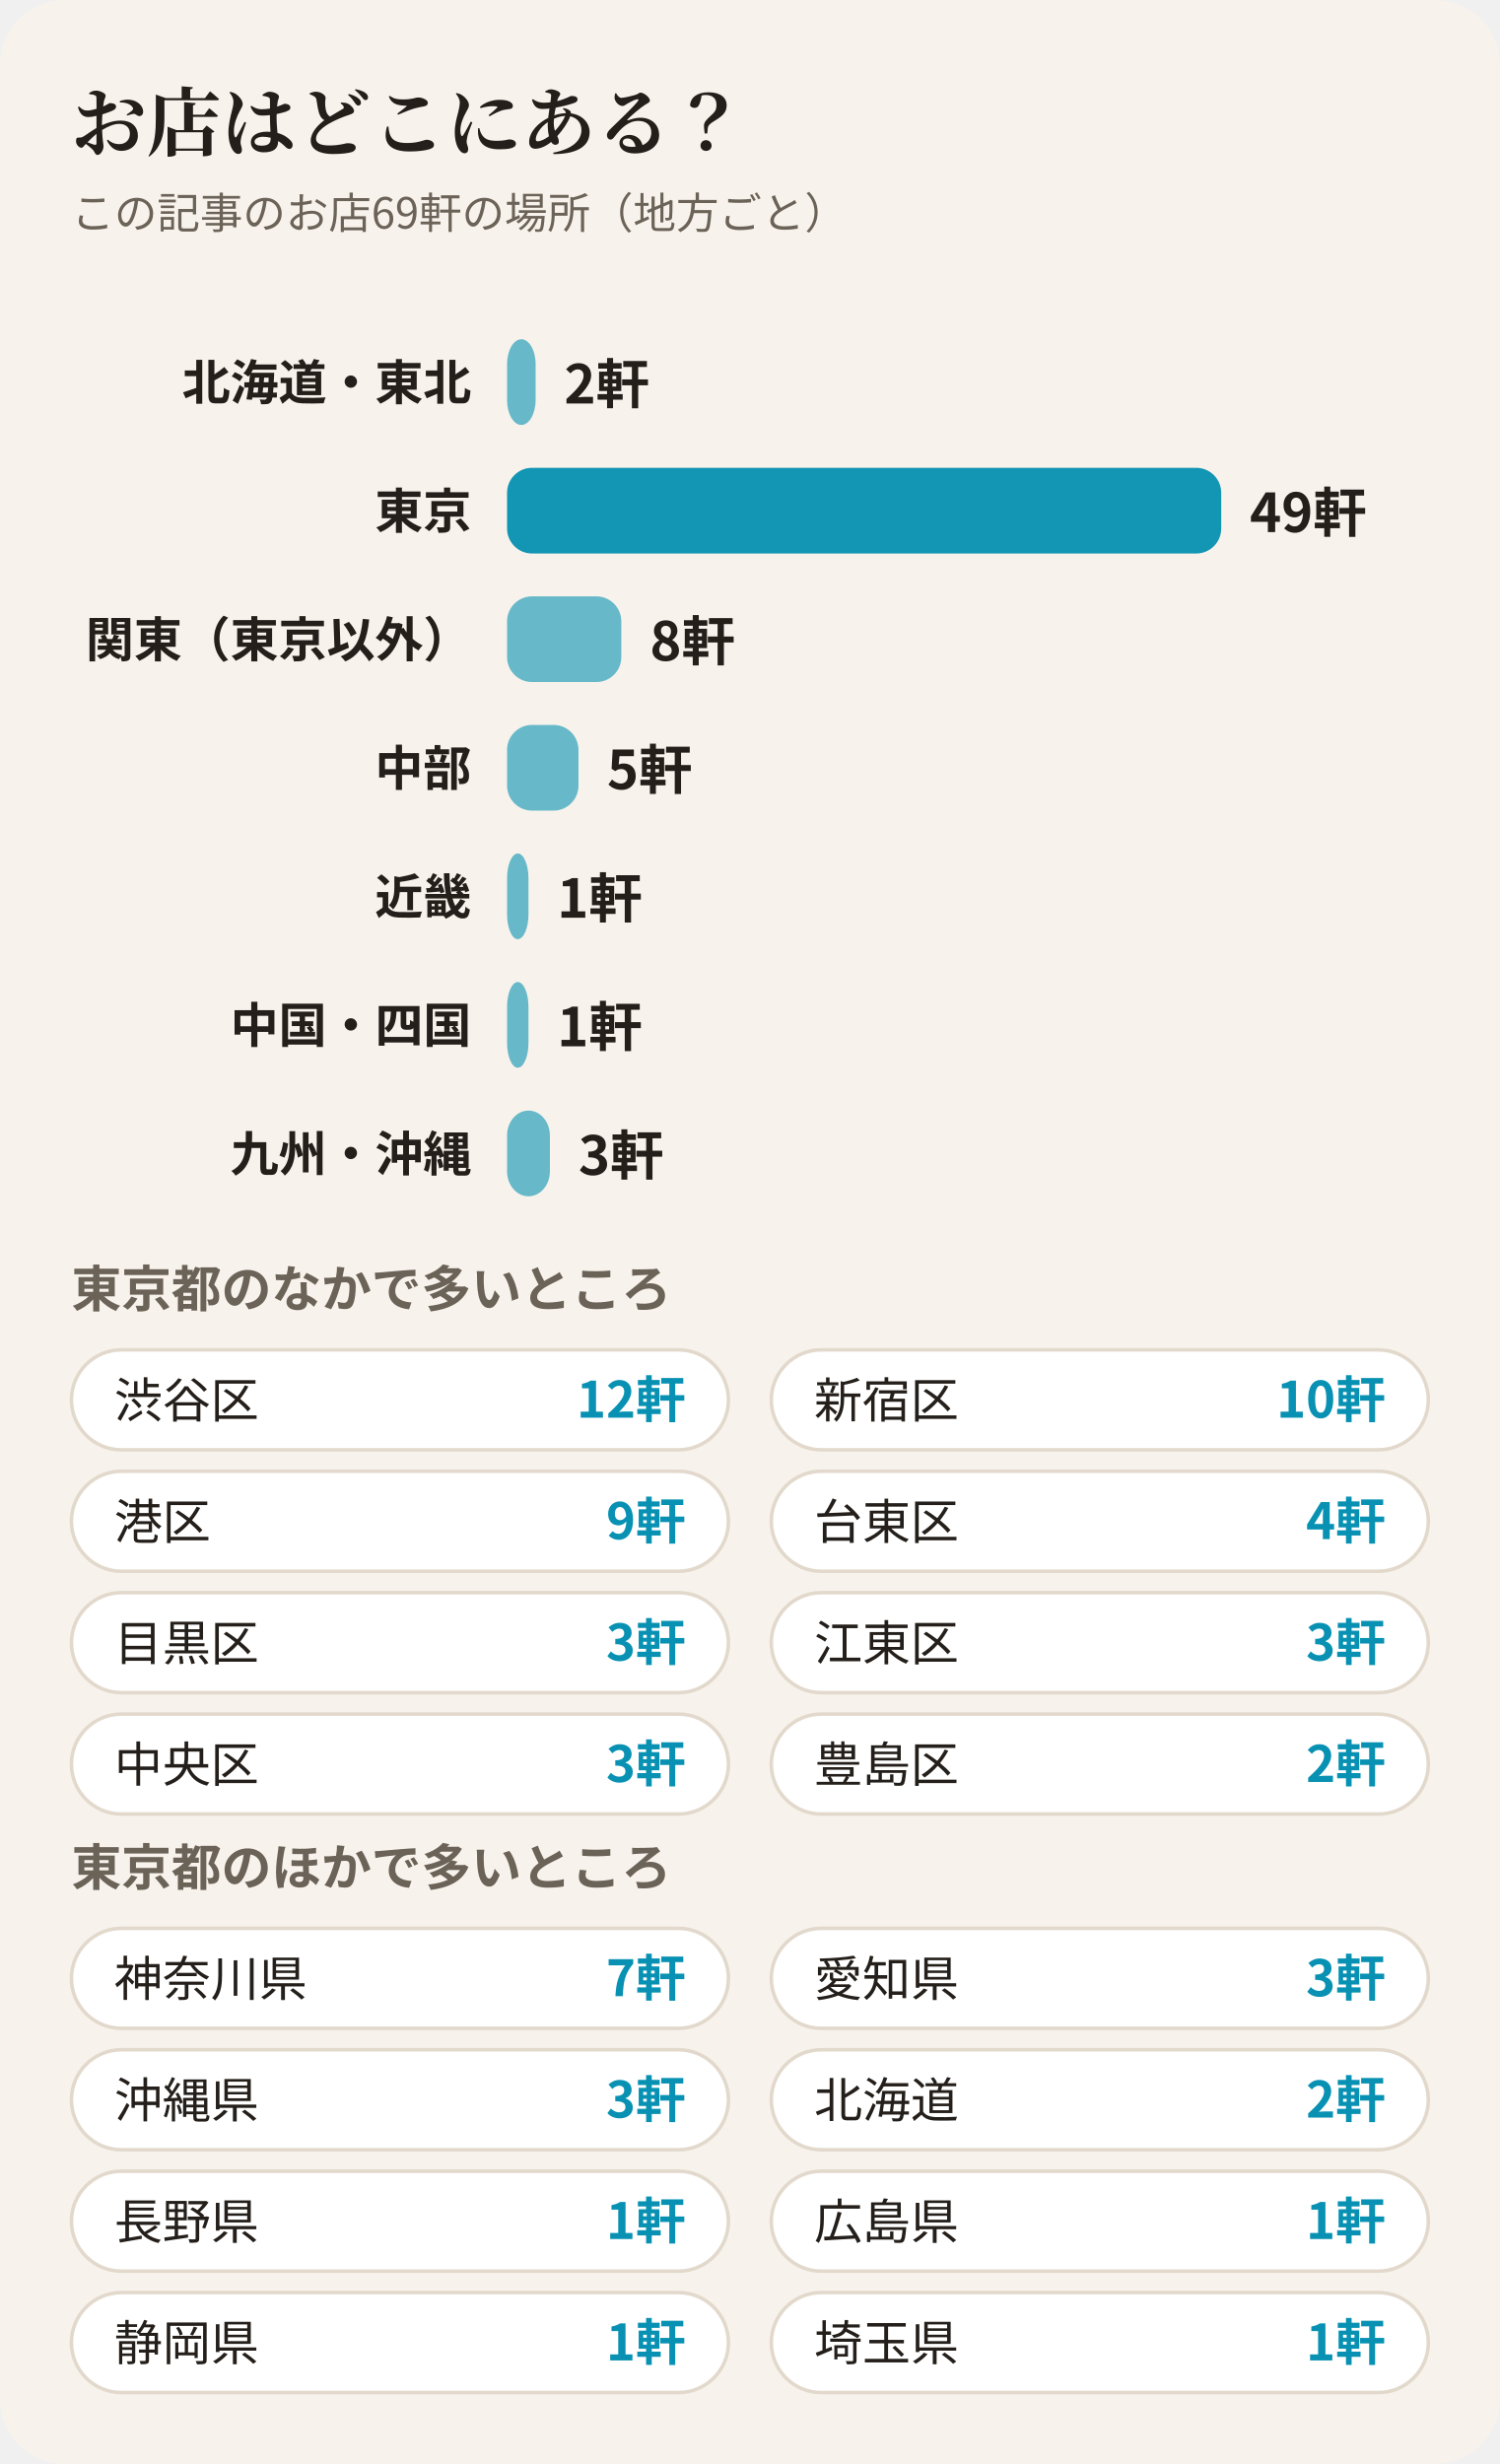
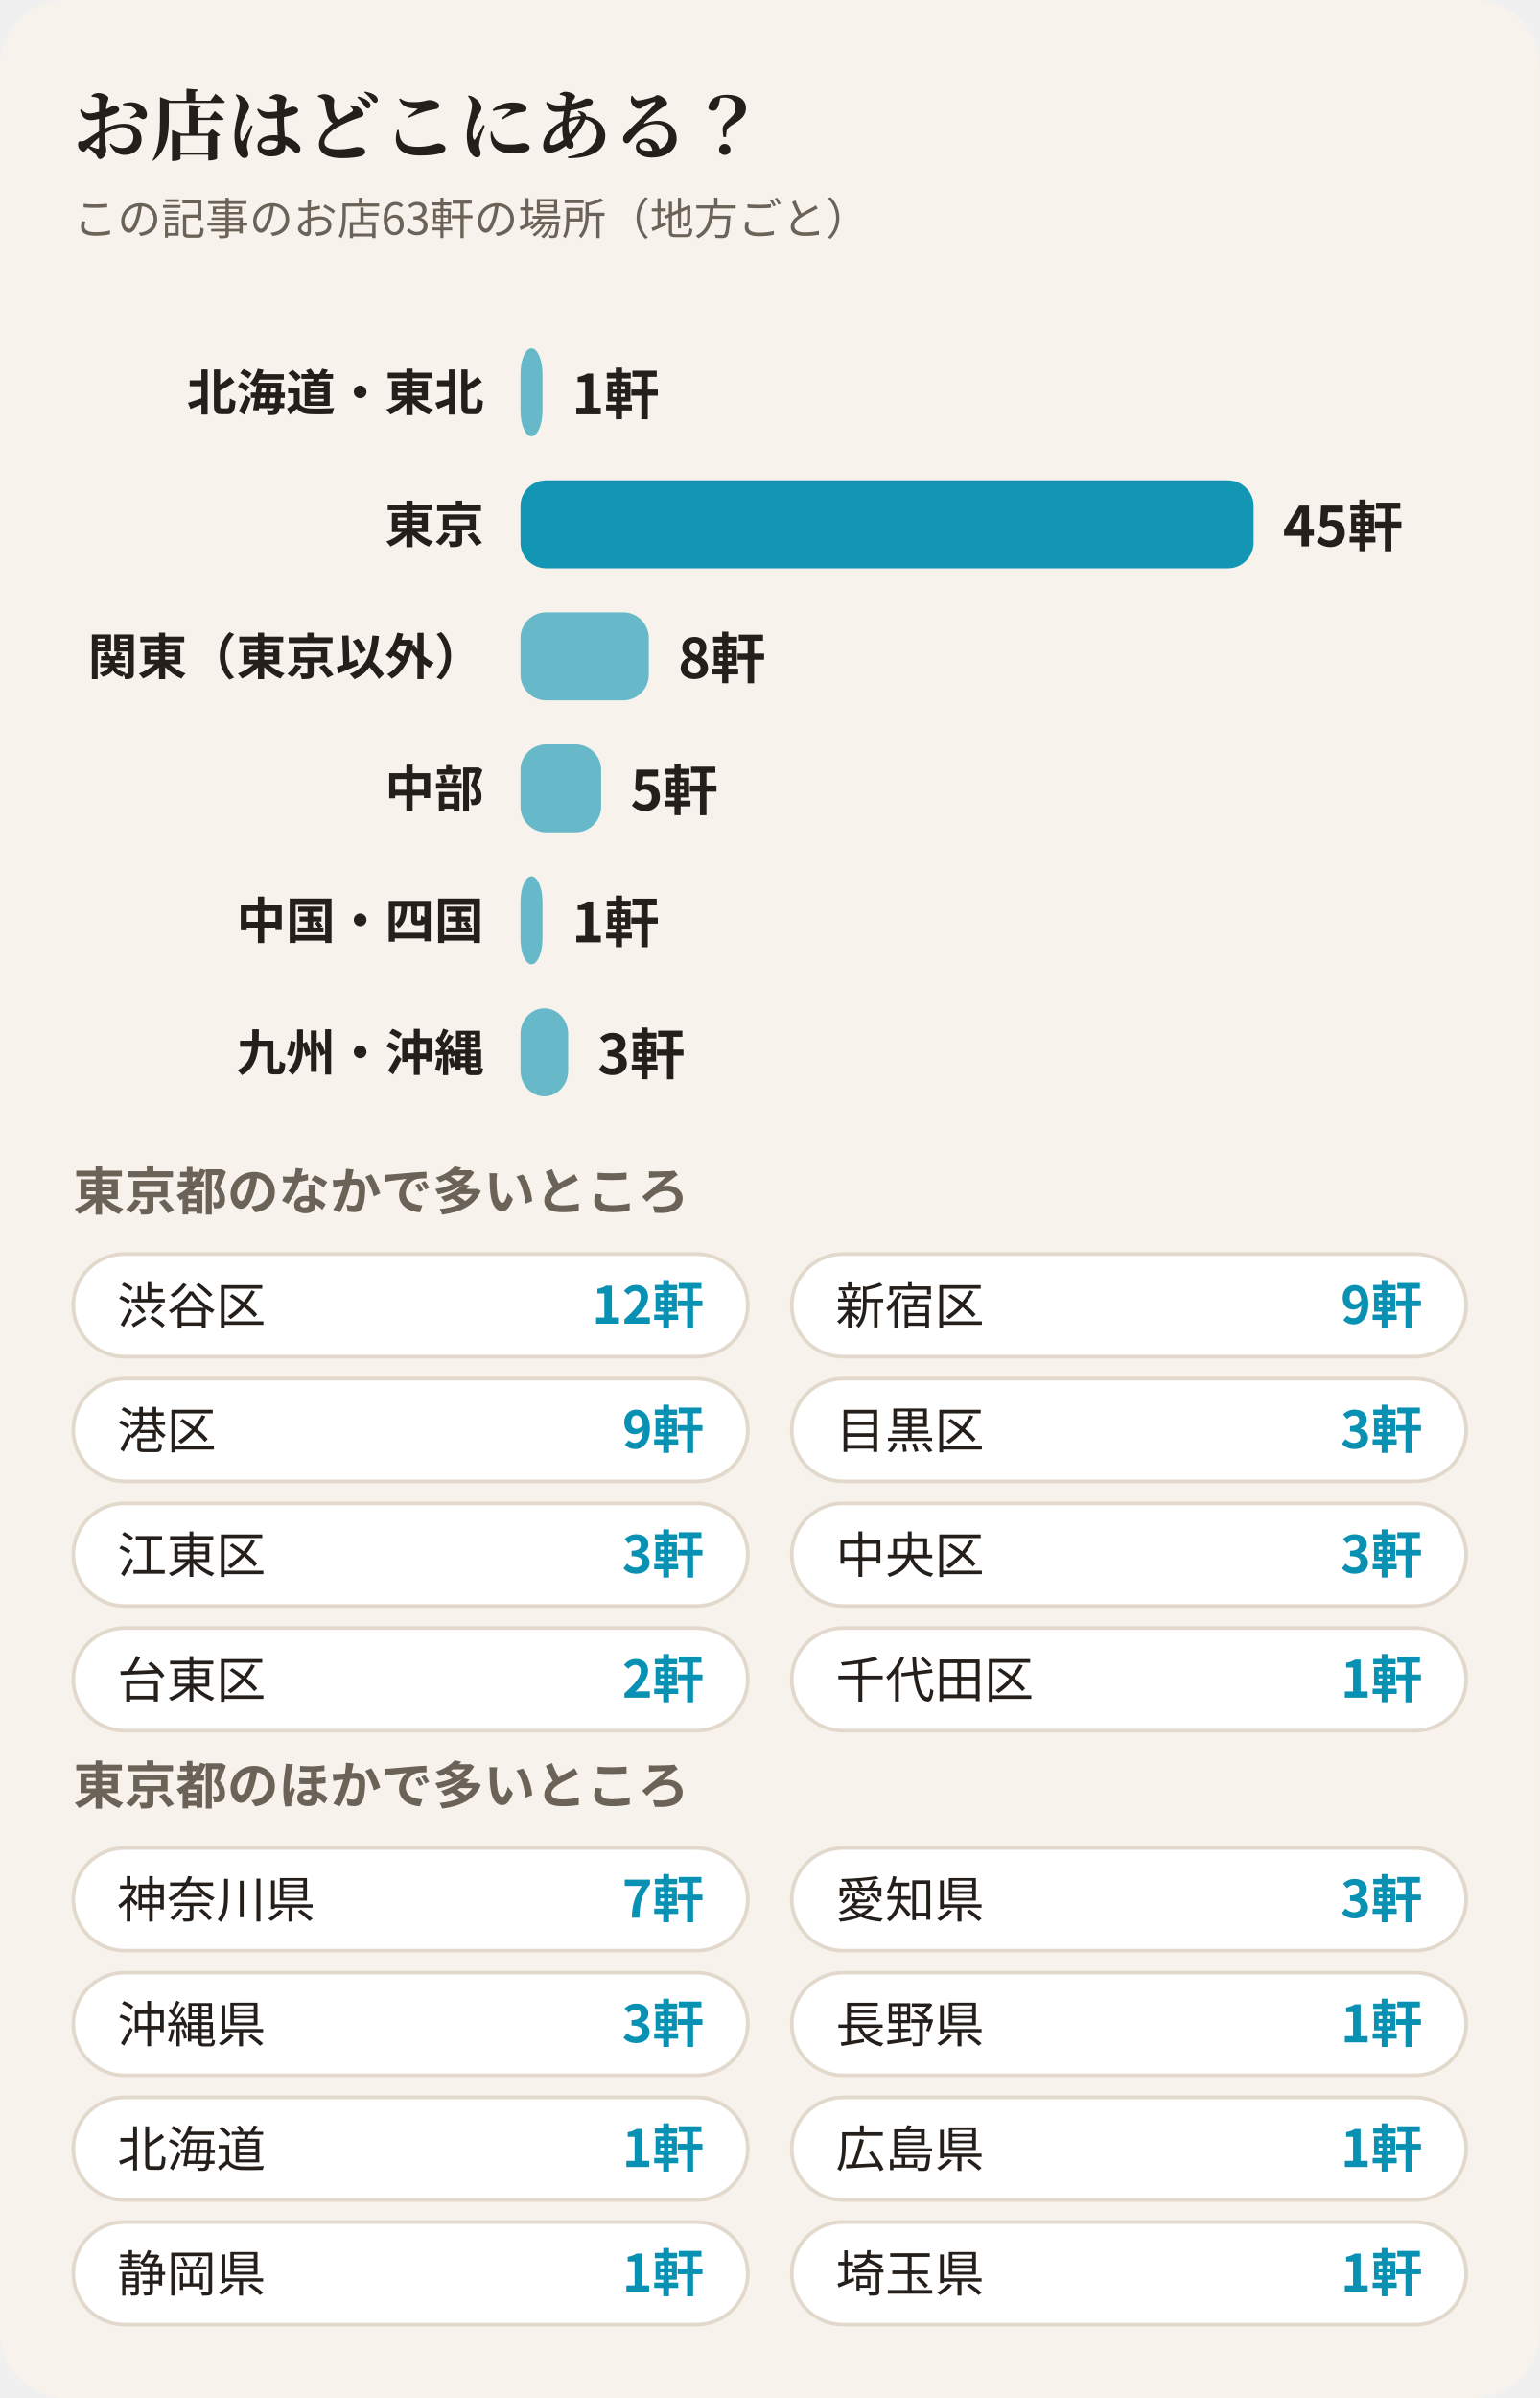
- <svg xmlns="http://www.w3.org/2000/svg" viewBox="0 0 420 690" width="420" height="690" font-family="'Hiragino Sans','Noto Sans CJK JP','Noto Sans JP',sans-serif">
-   <rect width="420" height="690" rx="18" fill="#F7F3EC" />
+ <svg xmlns="http://www.w3.org/2000/svg" viewBox="0 0 420 654" width="420" height="654" font-family="'Hiragino Sans','Noto Sans CJK JP','Noto Sans JP',sans-serif">
+   <rect width="420" height="654" rx="18" fill="#F7F3EC" />
  <text x="20" y="42" font-size="21" font-weight="800" fill="#241F1A" font-family="'Hiragino Mincho ProN','Noto Serif CJK JP','Noto Serif JP',serif">お店はどこにある？</text>
-   <text x="20" y="64" font-size="12" fill="#6B6258">この記事のお店69軒の場所（地方ごと）</text>
+   <text x="20" y="64" font-size="12" fill="#6B6258">この記事のお店63軒の場所（地方ごと）</text>
  <text x="132" y="112" font-size="13.5" font-weight="700" text-anchor="end" fill="#241F1A">北海道・東北</text>
-   <rect x="142" y="95" width="8" height="24" rx="7" fill="#0891b2" fill-opacity="0.6" />
-   <text x="158" y="113" font-size="15" font-weight="800" fill="#241F1A">2軒</text>
+   <rect x="142" y="95" width="6" height="24" rx="7" fill="#0891b2" fill-opacity="0.6" />
+   <text x="156" y="113" font-size="15" font-weight="800" fill="#241F1A">1軒</text>
  <text x="132" y="148" font-size="13.5" font-weight="700" text-anchor="end" fill="#241F1A">東京</text>
  <rect x="142" y="131" width="200" height="24" rx="7" fill="#0891b2" fill-opacity="0.95" />
-   <text x="350" y="149" font-size="15" font-weight="800" fill="#241F1A">49軒</text>
+   <text x="350" y="149" font-size="15" font-weight="800" fill="#241F1A">45軒</text>
  <text x="132" y="184" font-size="13.5" font-weight="700" text-anchor="end" fill="#241F1A">関東（東京以外）</text>
-   <rect x="142" y="167" width="32" height="24" rx="7" fill="#0891b2" fill-opacity="0.6" />
-   <text x="182" y="185" font-size="15" font-weight="800" fill="#241F1A">8軒</text>
+   <rect x="142" y="167" width="35" height="24" rx="7" fill="#0891b2" fill-opacity="0.6" />
+   <text x="185" y="185" font-size="15" font-weight="800" fill="#241F1A">8軒</text>
  <text x="132" y="220" font-size="13.5" font-weight="700" text-anchor="end" fill="#241F1A">中部</text>
-   <rect x="142" y="203" width="20" height="24" rx="7" fill="#0891b2" fill-opacity="0.6" />
-   <text x="170" y="221" font-size="15" font-weight="800" fill="#241F1A">5軒</text>
-   <text x="132" y="256" font-size="13.5" font-weight="700" text-anchor="end" fill="#241F1A">近畿</text>
+   <rect x="142" y="203" width="22" height="24" rx="7" fill="#0891b2" fill-opacity="0.6" />
+   <text x="172" y="221" font-size="15" font-weight="800" fill="#241F1A">5軒</text>
+   <text x="132" y="256" font-size="13.5" font-weight="700" text-anchor="end" fill="#241F1A">中国・四国</text>
  <rect x="142" y="239" width="6" height="24" rx="7" fill="#0891b2" fill-opacity="0.6" />
  <text x="156" y="257" font-size="15" font-weight="800" fill="#241F1A">1軒</text>
-   <text x="132" y="292" font-size="13.5" font-weight="700" text-anchor="end" fill="#241F1A">中国・四国</text>
-   <rect x="142" y="275" width="6" height="24" rx="7" fill="#0891b2" fill-opacity="0.6" />
-   <text x="156" y="293" font-size="15" font-weight="800" fill="#241F1A">1軒</text>
-   <text x="132" y="328" font-size="13.5" font-weight="700" text-anchor="end" fill="#241F1A">九州・沖縄</text>
-   <rect x="142" y="311" width="12" height="24" rx="7" fill="#0891b2" fill-opacity="0.6" />
-   <text x="162" y="329" font-size="15" font-weight="800" fill="#241F1A">3軒</text>
-   <text x="20" y="366" font-size="14" font-weight="700" fill="#6B6258">東京都のなかで多いところ</text>
-   <rect x="20" y="378" width="184" height="28" rx="14" fill="#fff" stroke="#E2D9CC" />
-   <text x="32" y="397" font-size="13.5" fill="#241F1A">渋谷区</text>
-   <text x="192" y="397" font-size="14" font-weight="800" text-anchor="end" fill="#0891b2">12軒</text>
-   <rect x="216" y="378" width="184" height="28" rx="14" fill="#fff" stroke="#E2D9CC" />
-   <text x="228" y="397" font-size="13.5" fill="#241F1A">新宿区</text>
-   <text x="388" y="397" font-size="14" font-weight="800" text-anchor="end" fill="#0891b2">10軒</text>
-   <rect x="20" y="412" width="184" height="28" rx="14" fill="#fff" stroke="#E2D9CC" />
-   <text x="32" y="431" font-size="13.5" fill="#241F1A">港区</text>
-   <text x="192" y="431" font-size="14" font-weight="800" text-anchor="end" fill="#0891b2">9軒</text>
-   <rect x="216" y="412" width="184" height="28" rx="14" fill="#fff" stroke="#E2D9CC" />
-   <text x="228" y="431" font-size="13.5" fill="#241F1A">台東区</text>
-   <text x="388" y="431" font-size="14" font-weight="800" text-anchor="end" fill="#0891b2">4軒</text>
-   <rect x="20" y="446" width="184" height="28" rx="14" fill="#fff" stroke="#E2D9CC" />
-   <text x="32" y="465" font-size="13.5" fill="#241F1A">目黒区</text>
-   <text x="192" y="465" font-size="14" font-weight="800" text-anchor="end" fill="#0891b2">3軒</text>
-   <rect x="216" y="446" width="184" height="28" rx="14" fill="#fff" stroke="#E2D9CC" />
-   <text x="228" y="465" font-size="13.5" fill="#241F1A">江東区</text>
-   <text x="388" y="465" font-size="14" font-weight="800" text-anchor="end" fill="#0891b2">3軒</text>
-   <rect x="20" y="480" width="184" height="28" rx="14" fill="#fff" stroke="#E2D9CC" />
-   <text x="32" y="499" font-size="13.5" fill="#241F1A">中央区</text>
-   <text x="192" y="499" font-size="14" font-weight="800" text-anchor="end" fill="#0891b2">3軒</text>
-   <rect x="216" y="480" width="184" height="28" rx="14" fill="#fff" stroke="#E2D9CC" />
-   <text x="228" y="499" font-size="13.5" fill="#241F1A">豊島区</text>
-   <text x="388" y="499" font-size="14" font-weight="800" text-anchor="end" fill="#0891b2">2軒</text>
-   <text x="20" y="528" font-size="14" font-weight="700" fill="#6B6258">東京都のほかで多いところ</text>
-   <rect x="20" y="540" width="184" height="28" rx="14" fill="#fff" stroke="#E2D9CC" />
-   <text x="32" y="559" font-size="13.5" fill="#241F1A">神奈川県</text>
-   <text x="192" y="559" font-size="14" font-weight="800" text-anchor="end" fill="#0891b2">7軒</text>
-   <rect x="216" y="540" width="184" height="28" rx="14" fill="#fff" stroke="#E2D9CC" />
-   <text x="228" y="559" font-size="13.5" fill="#241F1A">愛知県</text>
-   <text x="388" y="559" font-size="14" font-weight="800" text-anchor="end" fill="#0891b2">3軒</text>
-   <rect x="20" y="574" width="184" height="28" rx="14" fill="#fff" stroke="#E2D9CC" />
-   <text x="32" y="593" font-size="13.5" fill="#241F1A">沖縄県</text>
-   <text x="192" y="593" font-size="14" font-weight="800" text-anchor="end" fill="#0891b2">3軒</text>
-   <rect x="216" y="574" width="184" height="28" rx="14" fill="#fff" stroke="#E2D9CC" />
-   <text x="228" y="593" font-size="13.5" fill="#241F1A">北海道</text>
-   <text x="388" y="593" font-size="14" font-weight="800" text-anchor="end" fill="#0891b2">2軒</text>
-   <rect x="20" y="608" width="184" height="28" rx="14" fill="#fff" stroke="#E2D9CC" />
-   <text x="32" y="627" font-size="13.5" fill="#241F1A">長野県</text>
-   <text x="192" y="627" font-size="14" font-weight="800" text-anchor="end" fill="#0891b2">1軒</text>
-   <rect x="216" y="608" width="184" height="28" rx="14" fill="#fff" stroke="#E2D9CC" />
-   <text x="228" y="627" font-size="13.5" fill="#241F1A">広島県</text>
-   <text x="388" y="627" font-size="14" font-weight="800" text-anchor="end" fill="#0891b2">1軒</text>
-   <rect x="20" y="642" width="184" height="28" rx="14" fill="#fff" stroke="#E2D9CC" />
-   <text x="32" y="661" font-size="13.5" fill="#241F1A">静岡県</text>
-   <text x="192" y="661" font-size="14" font-weight="800" text-anchor="end" fill="#0891b2">1軒</text>
-   <rect x="216" y="642" width="184" height="28" rx="14" fill="#fff" stroke="#E2D9CC" />
-   <text x="228" y="661" font-size="13.5" fill="#241F1A">埼玉県</text>
-   <text x="388" y="661" font-size="14" font-weight="800" text-anchor="end" fill="#0891b2">1軒</text>
+   <text x="132" y="292" font-size="13.5" font-weight="700" text-anchor="end" fill="#241F1A">九州・沖縄</text>
+   <rect x="142" y="275" width="13" height="24" rx="7" fill="#0891b2" fill-opacity="0.6" />
+   <text x="163" y="293" font-size="15" font-weight="800" fill="#241F1A">3軒</text>
+   <text x="20" y="330" font-size="14" font-weight="700" fill="#6B6258">東京都のなかで多いところ</text>
+   <rect x="20" y="342" width="184" height="28" rx="14" fill="#fff" stroke="#E2D9CC" />
+   <text x="32" y="361" font-size="13.5" fill="#241F1A">渋谷区</text>
+   <text x="192" y="361" font-size="14" font-weight="800" text-anchor="end" fill="#0891b2">12軒</text>
+   <rect x="216" y="342" width="184" height="28" rx="14" fill="#fff" stroke="#E2D9CC" />
+   <text x="228" y="361" font-size="13.5" fill="#241F1A">新宿区</text>
+   <text x="388" y="361" font-size="14" font-weight="800" text-anchor="end" fill="#0891b2">9軒</text>
+   <rect x="20" y="376" width="184" height="28" rx="14" fill="#fff" stroke="#E2D9CC" />
+   <text x="32" y="395" font-size="13.5" fill="#241F1A">港区</text>
+   <text x="192" y="395" font-size="14" font-weight="800" text-anchor="end" fill="#0891b2">9軒</text>
+   <rect x="216" y="376" width="184" height="28" rx="14" fill="#fff" stroke="#E2D9CC" />
+   <text x="228" y="395" font-size="13.5" fill="#241F1A">目黒区</text>
+   <text x="388" y="395" font-size="14" font-weight="800" text-anchor="end" fill="#0891b2">3軒</text>
+   <rect x="20" y="410" width="184" height="28" rx="14" fill="#fff" stroke="#E2D9CC" />
+   <text x="32" y="429" font-size="13.5" fill="#241F1A">江東区</text>
+   <text x="192" y="429" font-size="14" font-weight="800" text-anchor="end" fill="#0891b2">3軒</text>
+   <rect x="216" y="410" width="184" height="28" rx="14" fill="#fff" stroke="#E2D9CC" />
+   <text x="228" y="429" font-size="13.5" fill="#241F1A">中央区</text>
+   <text x="388" y="429" font-size="14" font-weight="800" text-anchor="end" fill="#0891b2">3軒</text>
+   <rect x="20" y="444" width="184" height="28" rx="14" fill="#fff" stroke="#E2D9CC" />
+   <text x="32" y="463" font-size="13.5" fill="#241F1A">台東区</text>
+   <text x="192" y="463" font-size="14" font-weight="800" text-anchor="end" fill="#0891b2">2軒</text>
+   <rect x="216" y="444" width="184" height="28" rx="14" fill="#fff" stroke="#E2D9CC" />
+   <text x="228" y="463" font-size="13.5" fill="#241F1A">千代田区</text>
+   <text x="388" y="463" font-size="14" font-weight="800" text-anchor="end" fill="#0891b2">1軒</text>
+   <text x="20" y="492" font-size="14" font-weight="700" fill="#6B6258">東京都のほかで多いところ</text>
+   <rect x="20" y="504" width="184" height="28" rx="14" fill="#fff" stroke="#E2D9CC" />
+   <text x="32" y="523" font-size="13.5" fill="#241F1A">神奈川県</text>
+   <text x="192" y="523" font-size="14" font-weight="800" text-anchor="end" fill="#0891b2">7軒</text>
+   <rect x="216" y="504" width="184" height="28" rx="14" fill="#fff" stroke="#E2D9CC" />
+   <text x="228" y="523" font-size="13.5" fill="#241F1A">愛知県</text>
+   <text x="388" y="523" font-size="14" font-weight="800" text-anchor="end" fill="#0891b2">3軒</text>
+   <rect x="20" y="538" width="184" height="28" rx="14" fill="#fff" stroke="#E2D9CC" />
+   <text x="32" y="557" font-size="13.5" fill="#241F1A">沖縄県</text>
+   <text x="192" y="557" font-size="14" font-weight="800" text-anchor="end" fill="#0891b2">3軒</text>
+   <rect x="216" y="538" width="184" height="28" rx="14" fill="#fff" stroke="#E2D9CC" />
+   <text x="228" y="557" font-size="13.5" fill="#241F1A">長野県</text>
+   <text x="388" y="557" font-size="14" font-weight="800" text-anchor="end" fill="#0891b2">1軒</text>
+   <rect x="20" y="572" width="184" height="28" rx="14" fill="#fff" stroke="#E2D9CC" />
+   <text x="32" y="591" font-size="13.5" fill="#241F1A">北海道</text>
+   <text x="192" y="591" font-size="14" font-weight="800" text-anchor="end" fill="#0891b2">1軒</text>
+   <rect x="216" y="572" width="184" height="28" rx="14" fill="#fff" stroke="#E2D9CC" />
+   <text x="228" y="591" font-size="13.5" fill="#241F1A">広島県</text>
+   <text x="388" y="591" font-size="14" font-weight="800" text-anchor="end" fill="#0891b2">1軒</text>
+   <rect x="20" y="606" width="184" height="28" rx="14" fill="#fff" stroke="#E2D9CC" />
+   <text x="32" y="625" font-size="13.5" fill="#241F1A">静岡県</text>
+   <text x="192" y="625" font-size="14" font-weight="800" text-anchor="end" fill="#0891b2">1軒</text>
+   <rect x="216" y="606" width="184" height="28" rx="14" fill="#fff" stroke="#E2D9CC" />
+   <text x="228" y="625" font-size="13.5" fill="#241F1A">埼玉県</text>
+   <text x="388" y="625" font-size="14" font-weight="800" text-anchor="end" fill="#0891b2">1軒</text>
</svg>
